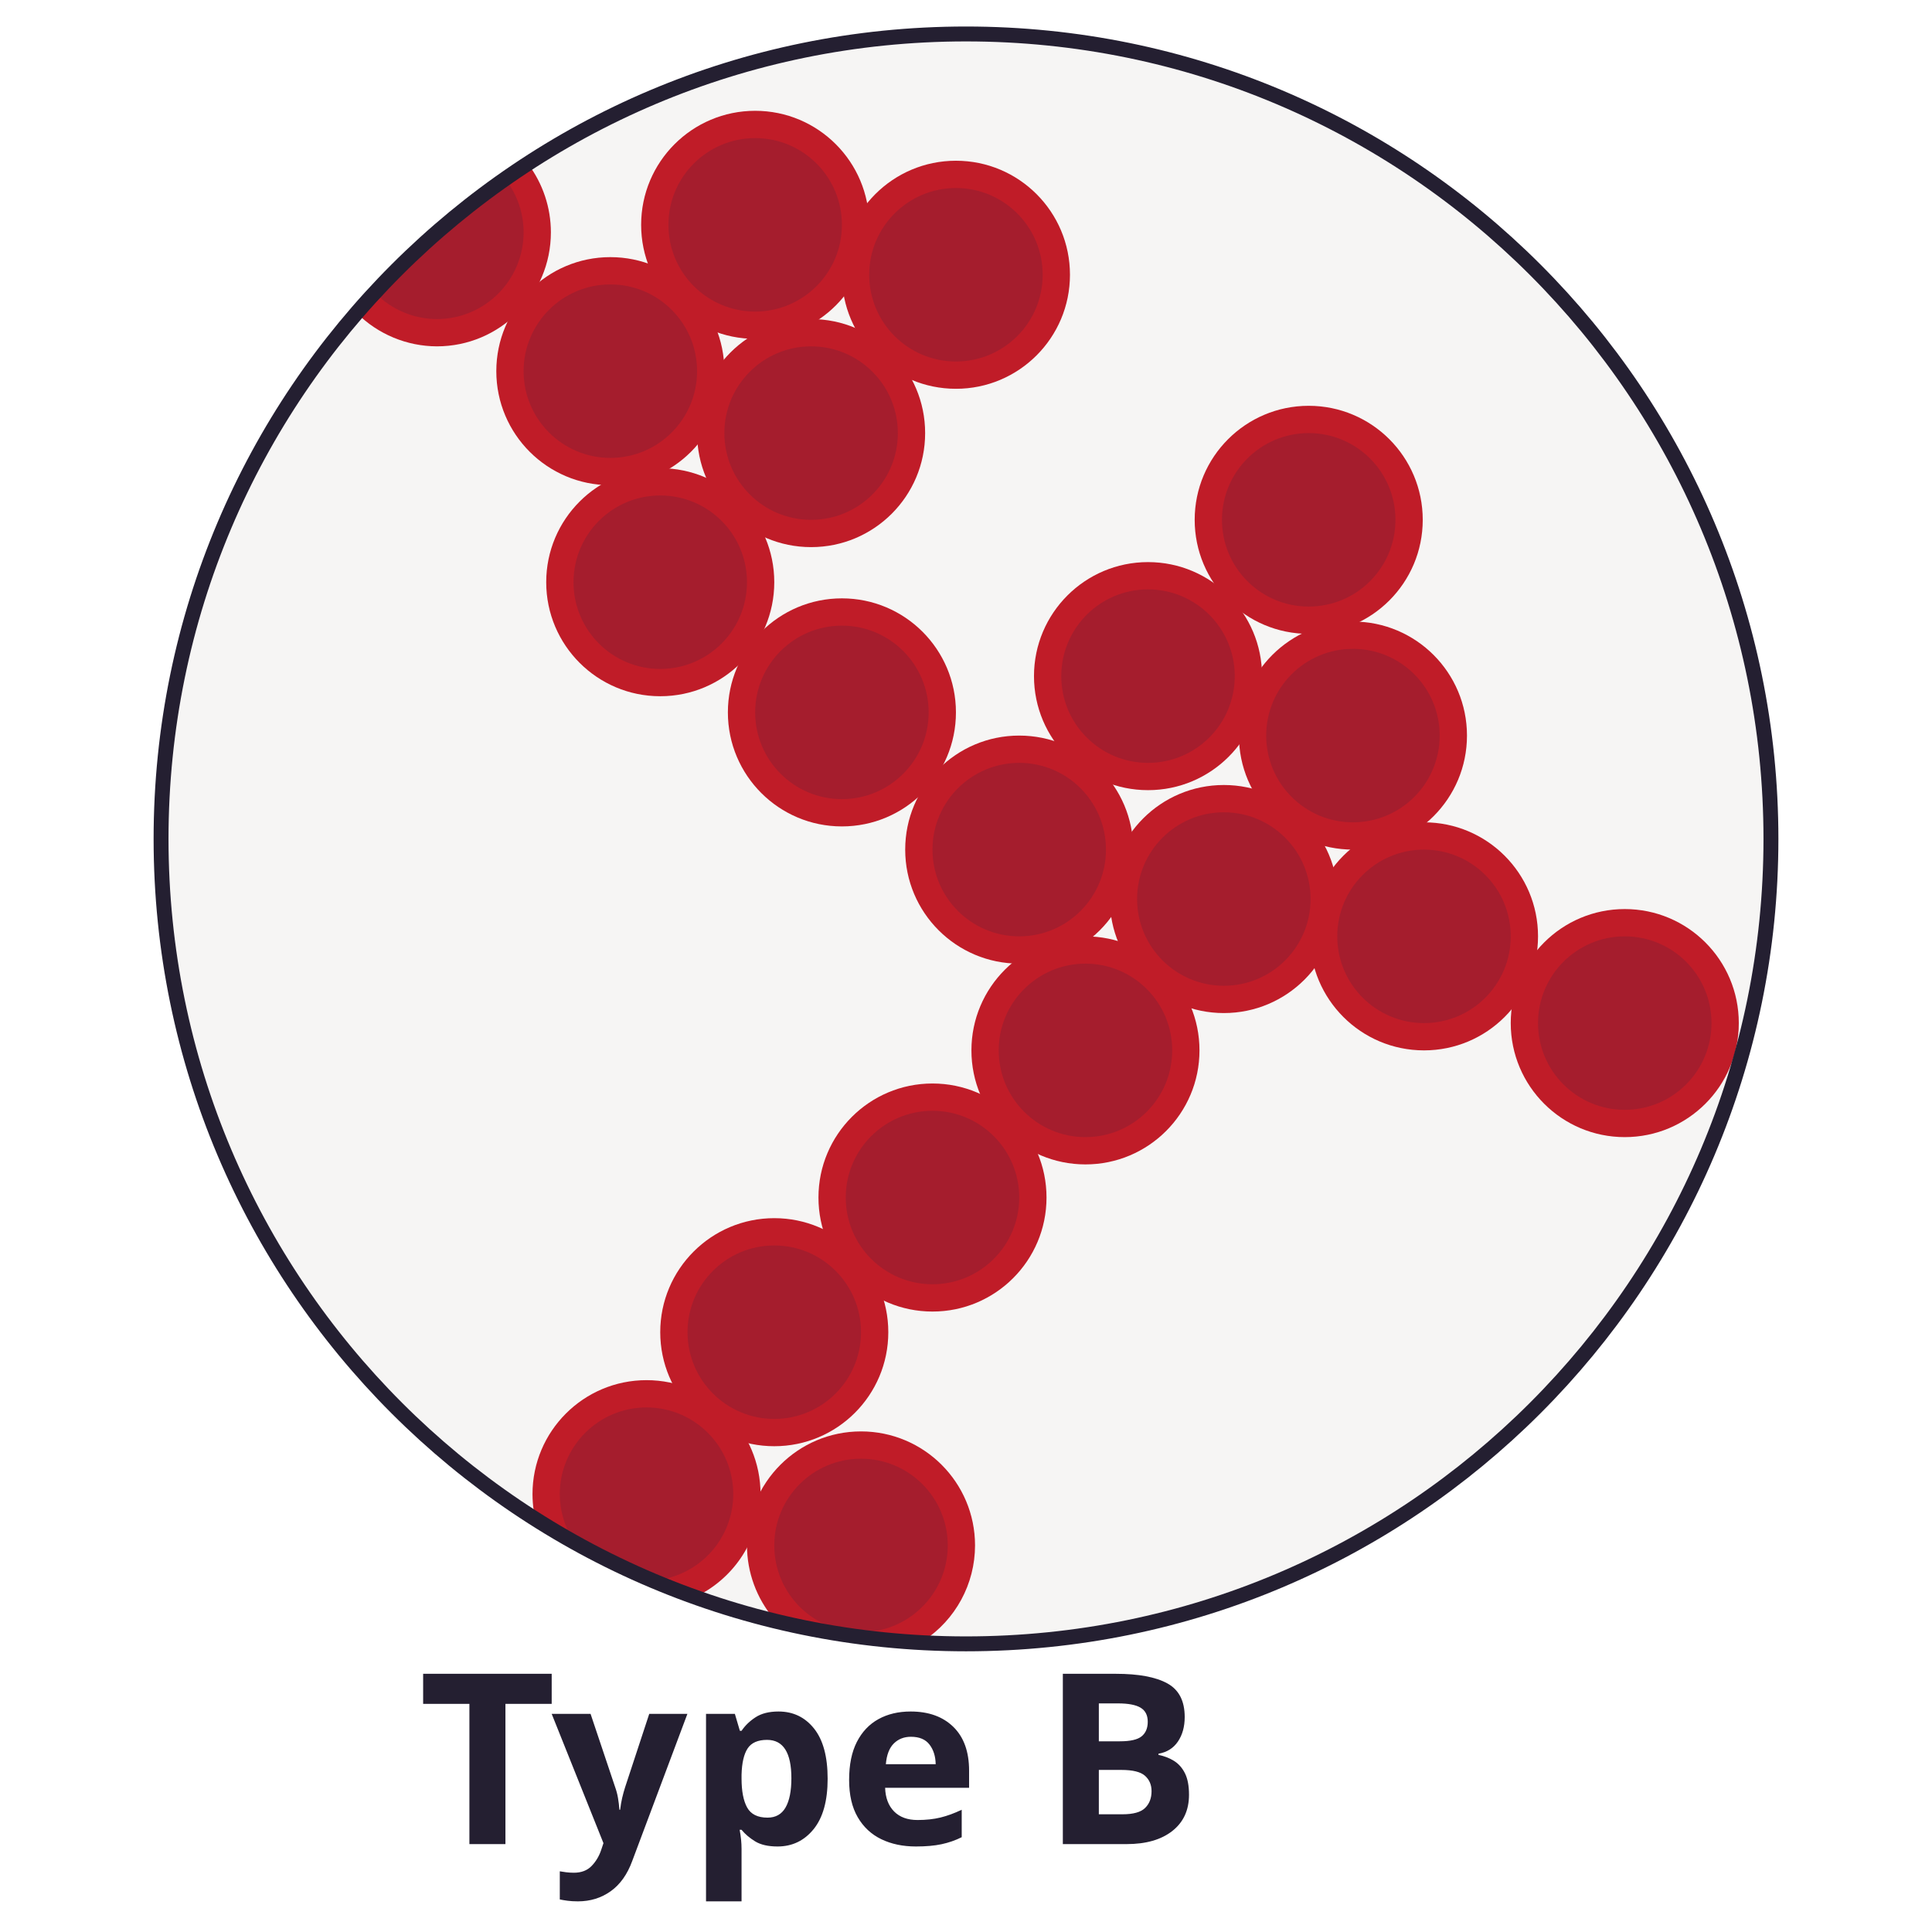
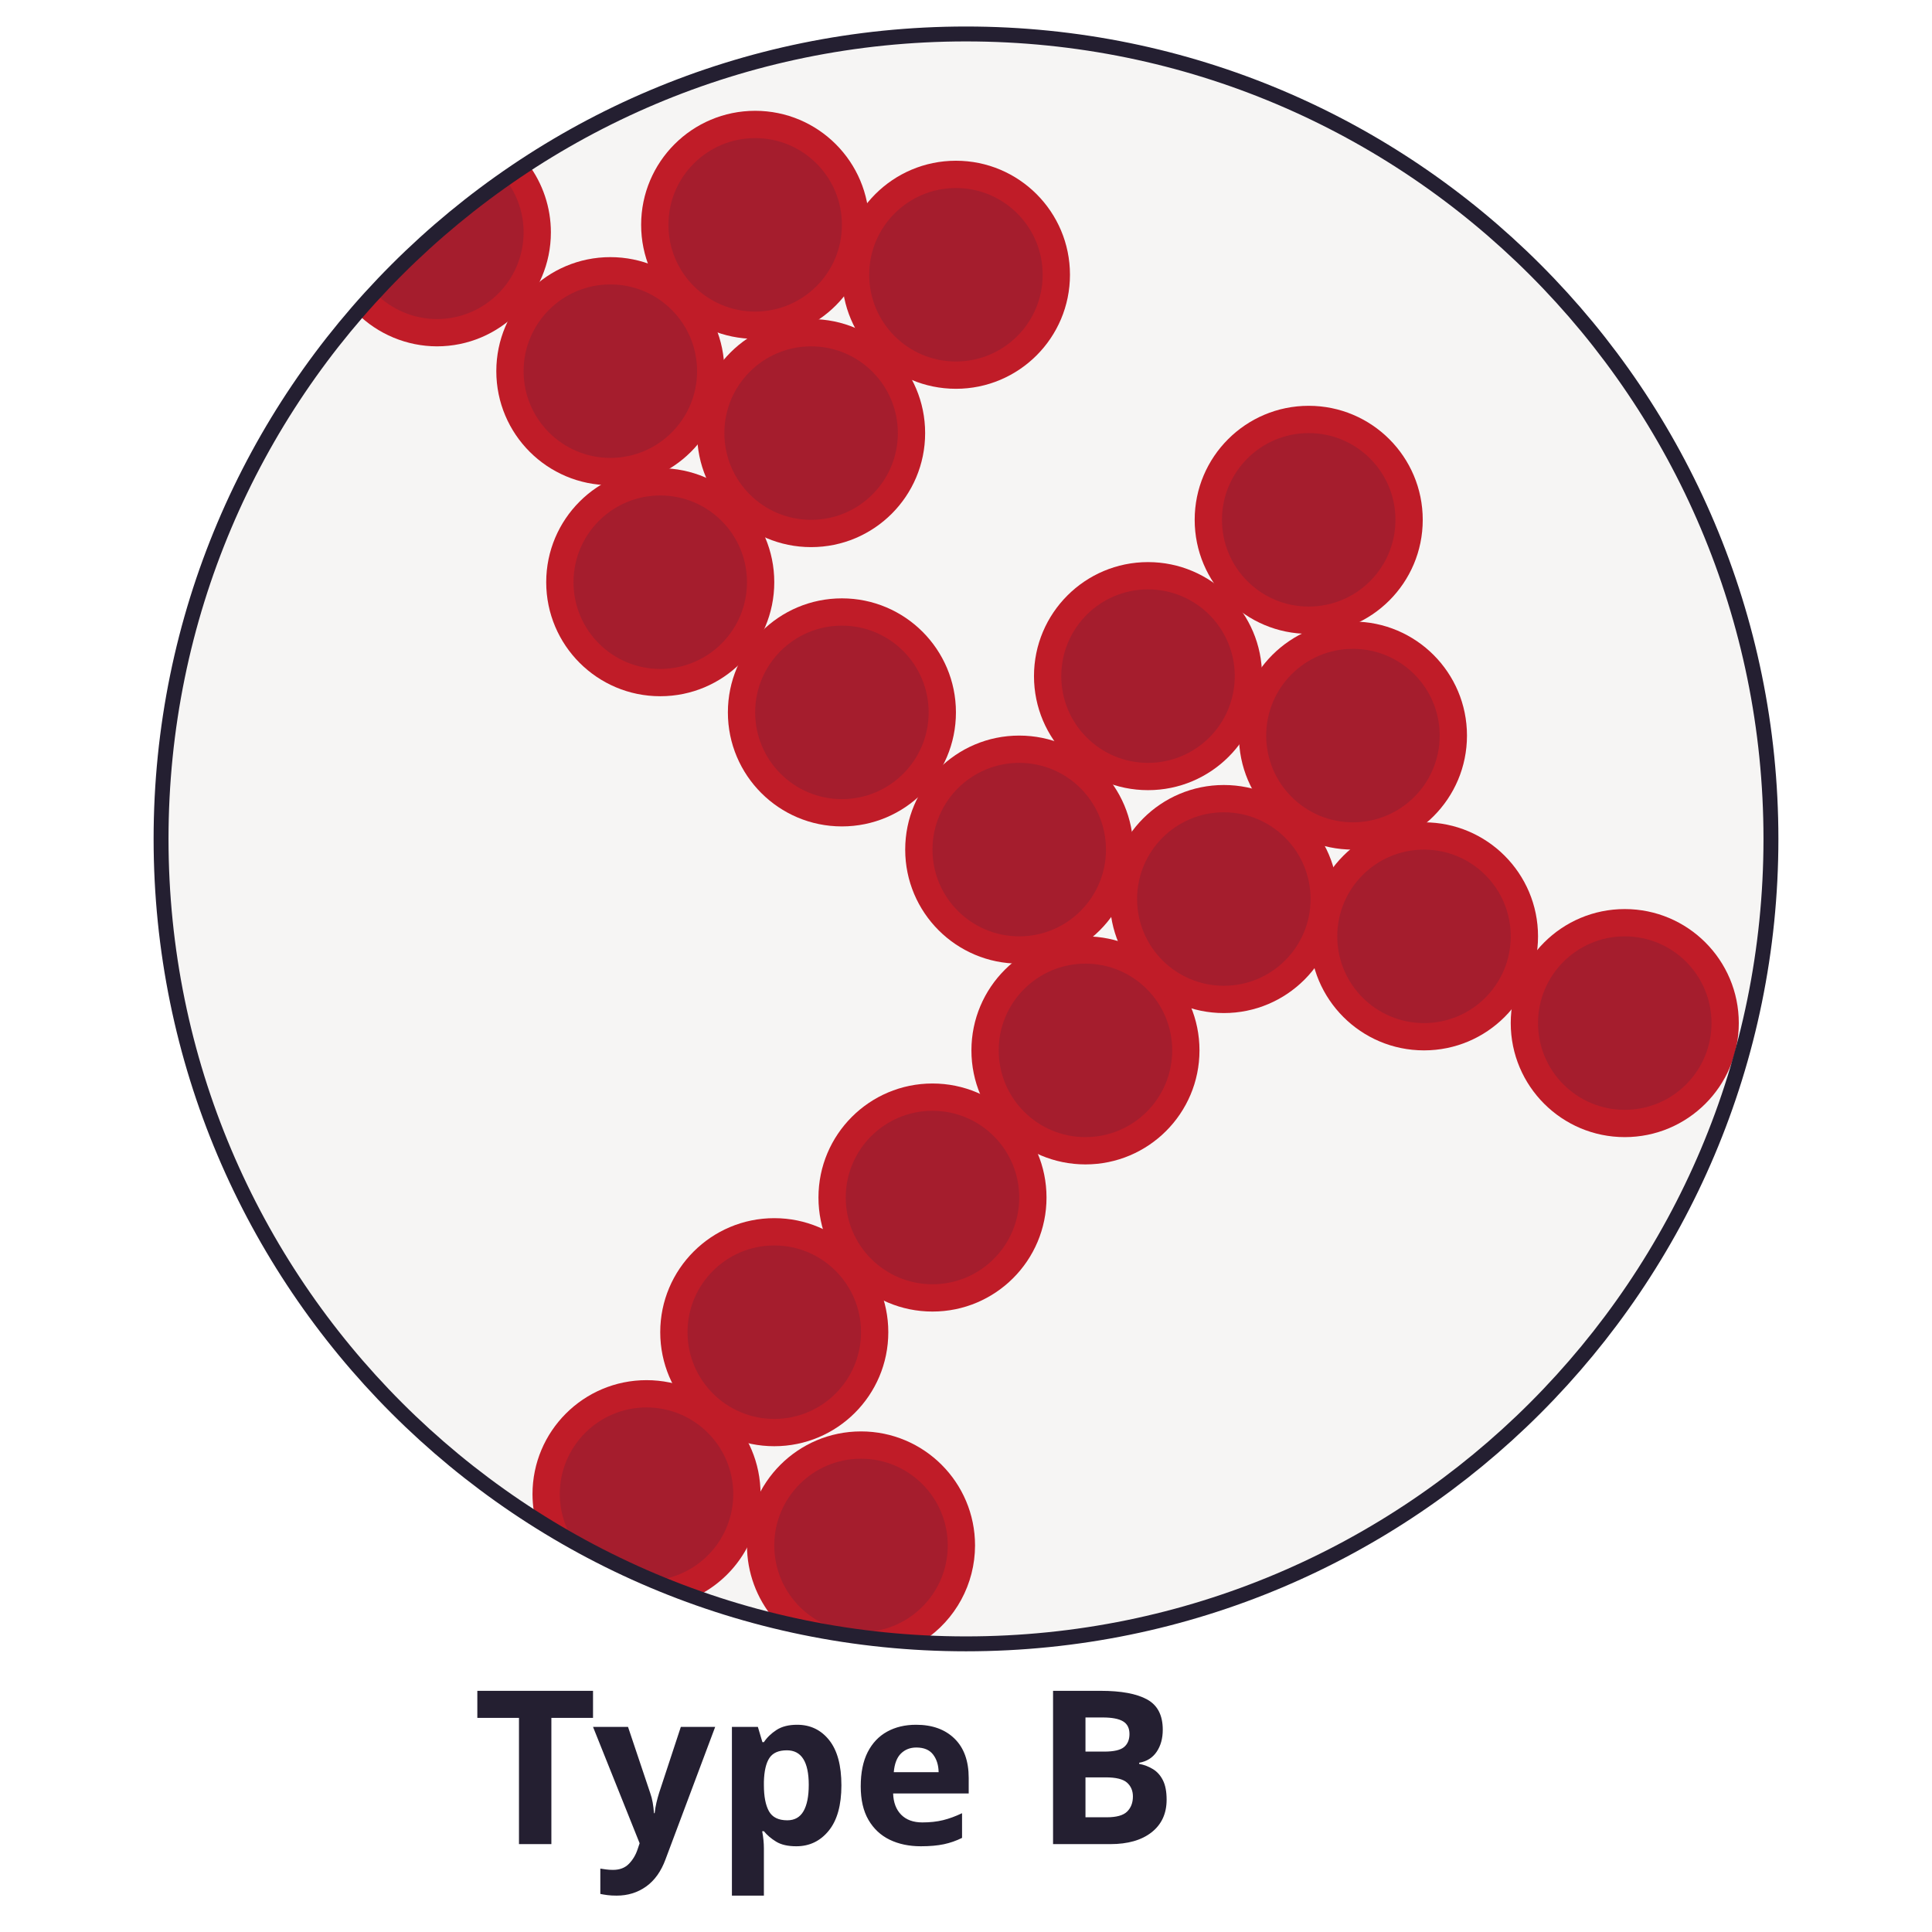
<svg xmlns="http://www.w3.org/2000/svg" width="1080" height="1080" viewBox="0 0 1080 1080" version="1.1" id="svg1">
  <defs id="defs1" />
  <g id="layer6">
-     <text xml:space="preserve" style="font-weight:bold;font-size:133.333px;font-family:Cantarell;-inkscape-font-specification:'Cantarell Bold';text-align:center;text-anchor:middle;fill:#241f31;stroke-width:20;stroke-linejoin:round" x="539.467" y="1030.869" id="text1">
+     <text xml:space="preserve" style="font-weight:bold;font-size:120px;font-family:Cantarell;-inkscape-font-specification:'Cantarell Bold';text-align:center;text-anchor:middle;fill:#241f31;stroke-width:20;stroke-linejoin:round" x="539.467" y="1030.869" id="text1">
      <tspan id="tspan1" x="539.467" y="1030.869">Type B</tspan>
    </text>
  </g>
  <g id="layer5" transform="matrix(0.8920015,0,0,0.8920015,58.31917,-12.72763)" style="display:inline">
    <g id="g2" style="display:inline">
      <circle style="display:inline;fill:#f6f5f4;fill-opacity:1;stroke:none;stroke-width:9.342;stroke-dasharray:none;stroke-opacity:1" id="circle1" cx="540" cy="540" r="504.447" />
    </g>
    <g id="layer2" style="display:inline">
      <g id="g2-6" transform="translate(181.2227,424.3776)" style="display:inline">
        <circle style="fill:#c01c28;fill-opacity:1;stroke:none;stroke-width:5" id="path2-1" cx="135.891" cy="-177.506" r="71.46" />
        <circle style="fill:#a51d2d;fill-opacity:1;stroke:none;stroke-width:4.412" id="path1-1" cx="135.891" cy="-177.506" r="54.359" />
      </g>
      <g id="g2-44" transform="translate(271.9835,332.6749)">
        <circle style="fill:#c01c28;fill-opacity:1;stroke:none;stroke-width:5" id="path2-4" cx="135.891" cy="-177.506" r="71.46" />
        <circle style="fill:#a51d2d;fill-opacity:1;stroke:none;stroke-width:4.412" id="path1-7" cx="135.891" cy="-177.506" r="54.359" />
      </g>
      <g id="g2-9" transform="translate(307.0416,463.188)">
        <circle style="fill:#c01c28;fill-opacity:1;stroke:none;stroke-width:5" id="path2-7" cx="135.891" cy="-177.506" r="71.46" />
        <circle style="fill:#a51d2d;fill-opacity:1;stroke:none;stroke-width:4.412" id="path1-5" cx="135.891" cy="-177.506" r="54.359" />
      </g>
      <g id="g2-0" transform="translate(212.496,556.6332)">
        <circle style="fill:#c01c28;fill-opacity:1;stroke:none;stroke-width:5" id="path2-3" cx="135.891" cy="-177.506" r="71.46" />
        <circle style="fill:#a51d2d;fill-opacity:1;stroke:none;stroke-width:4.412" id="path1-09" cx="135.891" cy="-177.506" r="54.359" />
      </g>
      <g id="g2-05" transform="translate(397.8025,363.9655)">
        <circle style="fill:#c01c28;fill-opacity:1;stroke:none;stroke-width:5" id="path2-94" cx="135.891" cy="-177.506" r="71.46" />
        <circle style="fill:#a51d2d;fill-opacity:1;stroke:none;stroke-width:4.412" id="path1-6" cx="135.891" cy="-177.506" r="54.359" />
      </g>
      <g id="g2-89" transform="translate(518.1761,615.4953)">
        <circle style="fill:#c01c28;fill-opacity:1;stroke:none;stroke-width:5" id="path2-36" cx="135.891" cy="-177.506" r="71.46" />
        <circle style="fill:#a51d2d;fill-opacity:1;stroke:none;stroke-width:4.412" id="path1-8" cx="135.891" cy="-177.506" r="54.359" />
      </g>
      <g id="g2-69" transform="translate(437.467,724.2142)">
        <circle style="fill:#c01c28;fill-opacity:1;stroke:none;stroke-width:5" id="path2-87" cx="135.891" cy="-177.506" r="71.46" />
        <circle style="fill:#a51d2d;fill-opacity:1;stroke:none;stroke-width:4.412" id="path1-28" cx="135.891" cy="-177.506" r="54.359" />
      </g>
      <g id="g2-60" transform="translate(478.9694,850.0333)">
        <circle style="fill:#c01c28;fill-opacity:1;stroke:none;stroke-width:5" id="path2-27" cx="135.891" cy="-177.506" r="71.46" />
        <circle style="fill:#a51d2d;fill-opacity:1;stroke:none;stroke-width:4.412" id="path1-61" cx="135.891" cy="-177.506" r="54.359" />
      </g>
      <g id="g2-75" transform="translate(283.9556,1026.641)">
        <circle style="fill:#c01c28;fill-opacity:1;stroke:none;stroke-width:5" id="path2-870" cx="135.891" cy="-177.506" r="71.46" />
        <circle style="fill:#a51d2d;fill-opacity:1;stroke:none;stroke-width:4.412" id="path1-48" cx="135.891" cy="-177.506" r="54.359" />
      </g>
      <g id="g2-52" transform="translate(618.8818,517.5474)">
        <circle style="fill:#c01c28;fill-opacity:1;stroke:none;stroke-width:5" id="path2-90" cx="135.891" cy="-177.506" r="71.46" />
        <circle style="fill:#a51d2d;fill-opacity:1;stroke:none;stroke-width:4.412" id="path1-283" cx="135.891" cy="-177.506" r="54.359" />
      </g>
      <g id="g2-09" transform="translate(646.6049,652.7545)">
        <circle style="fill:#c01c28;fill-opacity:1;stroke:none;stroke-width:5" id="path2-19" cx="135.891" cy="-177.506" r="71.46" />
        <circle style="fill:#a51d2d;fill-opacity:1;stroke:none;stroke-width:4.412" id="path1-62" cx="135.891" cy="-177.506" r="54.359" />
      </g>
      <g id="g2-35" transform="translate(565.6913,755.1877)">
        <circle style="fill:#c01c28;fill-opacity:1;stroke:none;stroke-width:5" id="path2-17" cx="135.891" cy="-177.506" r="71.46" />
        <circle style="fill:#a51d2d;fill-opacity:1;stroke:none;stroke-width:4.412" id="path1-43" cx="135.891" cy="-177.506" r="54.359" />
      </g>
      <g id="g2-892" transform="translate(691.1317,778.5736)">
        <circle style="fill:#c01c28;fill-opacity:1;stroke:none;stroke-width:5" id="path2-88" cx="135.891" cy="-177.506" r="71.46" />
        <circle style="fill:#a51d2d;fill-opacity:1;stroke:none;stroke-width:4.412" id="path1-868" cx="135.891" cy="-177.506" r="54.359" />
      </g>
      <g id="g2-892-2" transform="translate(816.9508,832.9331)" style="display:inline">
        <circle style="fill:#c01c28;fill-opacity:1;stroke:none;stroke-width:5" id="path2-88-8" cx="135.891" cy="-177.506" r="71.46" />
        <circle style="fill:#a51d2d;fill-opacity:1;stroke:none;stroke-width:4.412" id="path1-868-9" cx="135.891" cy="-177.506" r="54.359" />
      </g>
      <g id="g2-90" transform="translate(326.3429,638.2169)">
        <circle style="fill:#c01c28;fill-opacity:1;stroke:none;stroke-width:5" id="path2-81" cx="135.891" cy="-177.506" r="71.46" />
        <circle style="fill:#a51d2d;fill-opacity:1;stroke:none;stroke-width:4.412" id="path1-3" cx="135.891" cy="-177.506" r="54.359" />
      </g>
      <g id="g2-34" transform="translate(383.1076,942.2486)">
        <circle style="fill:#c01c28;fill-opacity:1;stroke:none;stroke-width:5" id="path2-0" cx="135.891" cy="-177.506" r="71.46" />
        <circle style="fill:#a51d2d;fill-opacity:1;stroke:none;stroke-width:4.412" id="path1-39" cx="135.891" cy="-177.506" r="54.359" />
      </g>
      <g id="g13">
        <path id="path13" style="fill:#c01c28;fill-opacity:1;stroke:none;stroke-width:5" d="m 265.52,116.947 a 504.447,504.447 0 0 0 -107.346,93.498 71.46,71.46 0 0 0 50.221,20.877 71.46,71.46 0 0 0 71.459,-71.459 71.46,71.46 0 0 0 -14.334,-42.916 z" />
        <path id="path12" style="fill:#a51d2d;fill-opacity:1;stroke:none;stroke-width:4.412" d="m 251.832,127.193 a 504.447,504.447 0 0 0 -81.695,71.092 54.359,54.359 0 0 0 38.258,15.938 54.359,54.359 0 0 0 54.359,-54.359 54.359,54.359 0 0 0 -10.922,-32.67 z" />
      </g>
      <g id="g21" style="display:inline">
        <path id="path20" style="fill:#c01c28;fill-opacity:1;stroke:none;stroke-width:5" d="m 269.166,961.33 a 504.447,504.447 0 0 0 105.156,51.678 71.46,71.46 0 0 0 36.926,-62.353 71.46,71.46 0 0 0 -71.459,-71.461 71.46,71.46 0 0 0 -71.461,71.461 71.46,71.46 0 0 0 0.838,10.676 z" />
        <path id="path21" style="fill:#a51d2d;fill-opacity:1;stroke:none;stroke-width:4.412" d="m 293.24,978.545 a 504.447,504.447 0 0 0 52.547,26.039 54.359,54.359 0 0 0 48.361,-53.93 54.359,54.359 0 0 0 -54.359,-54.359 54.359,54.359 0 0 0 -54.359,54.359 54.359,54.359 0 0 0 7.811,27.891 z" />
      </g>
      <g id="g22">
        <path id="path22" style="fill:#c01c28;fill-opacity:1;stroke:none;stroke-width:5" d="m 419.57,1028.732 a 504.447,504.447 0 0 0 93.742,13.807 71.46,71.46 0 0 0 32.354,-59.762 71.46,71.46 0 0 0 -71.461,-71.461 71.46,71.46 0 0 0 -71.459,71.461 71.46,71.46 0 0 0 16.824,45.955 z" />
        <circle style="fill:#a51d2d;fill-opacity:1;stroke:none;stroke-width:4.412" id="path1-14" cx="474.206" cy="982.777" r="54.359" />
      </g>
    </g>
    <g id="layer1" style="display:inline">
      <circle style="display:inline;fill:none;fill-opacity:1;stroke:#241f31;stroke-width:9.342;stroke-dasharray:none;stroke-opacity:1" id="path3" cx="540" cy="540" r="504.447" />
      <circle style="display:none;fill:#c01c28;fill-opacity:1;stroke:none;stroke-width:9.342;stroke-dasharray:none;stroke-opacity:1" id="path3-5" cx="540" cy="540" r="504.447" />
    </g>
  </g>
</svg>
